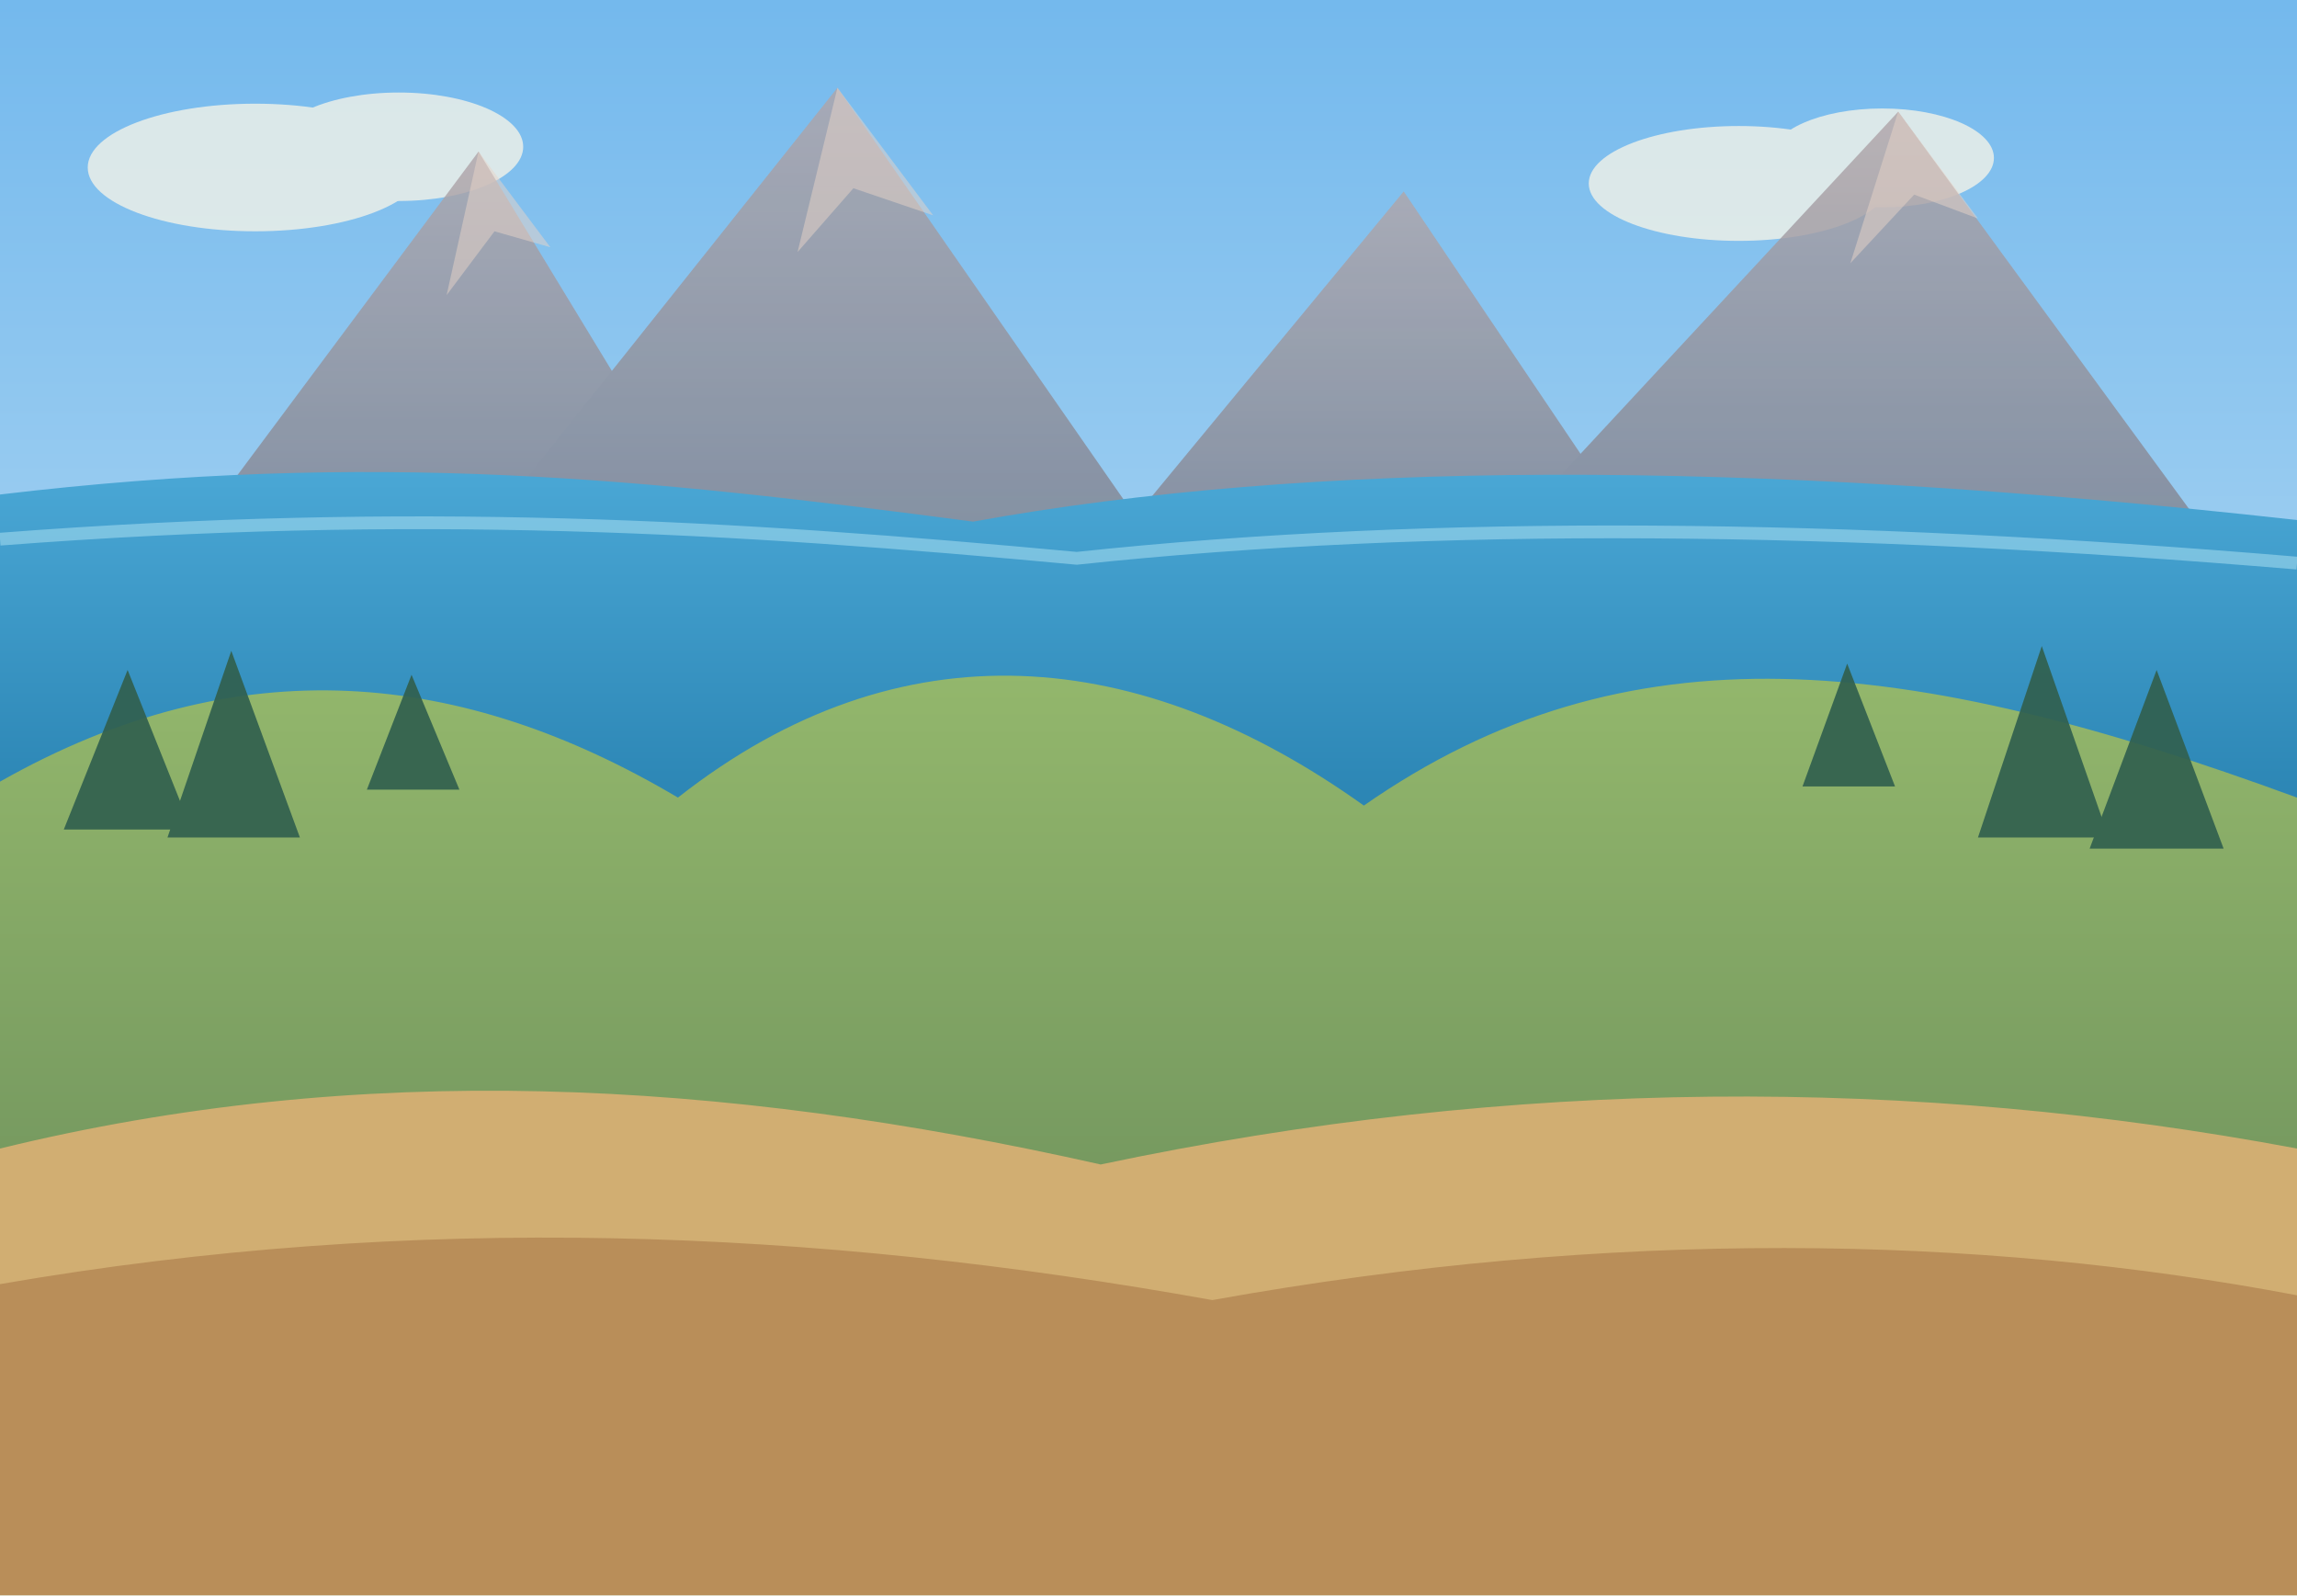
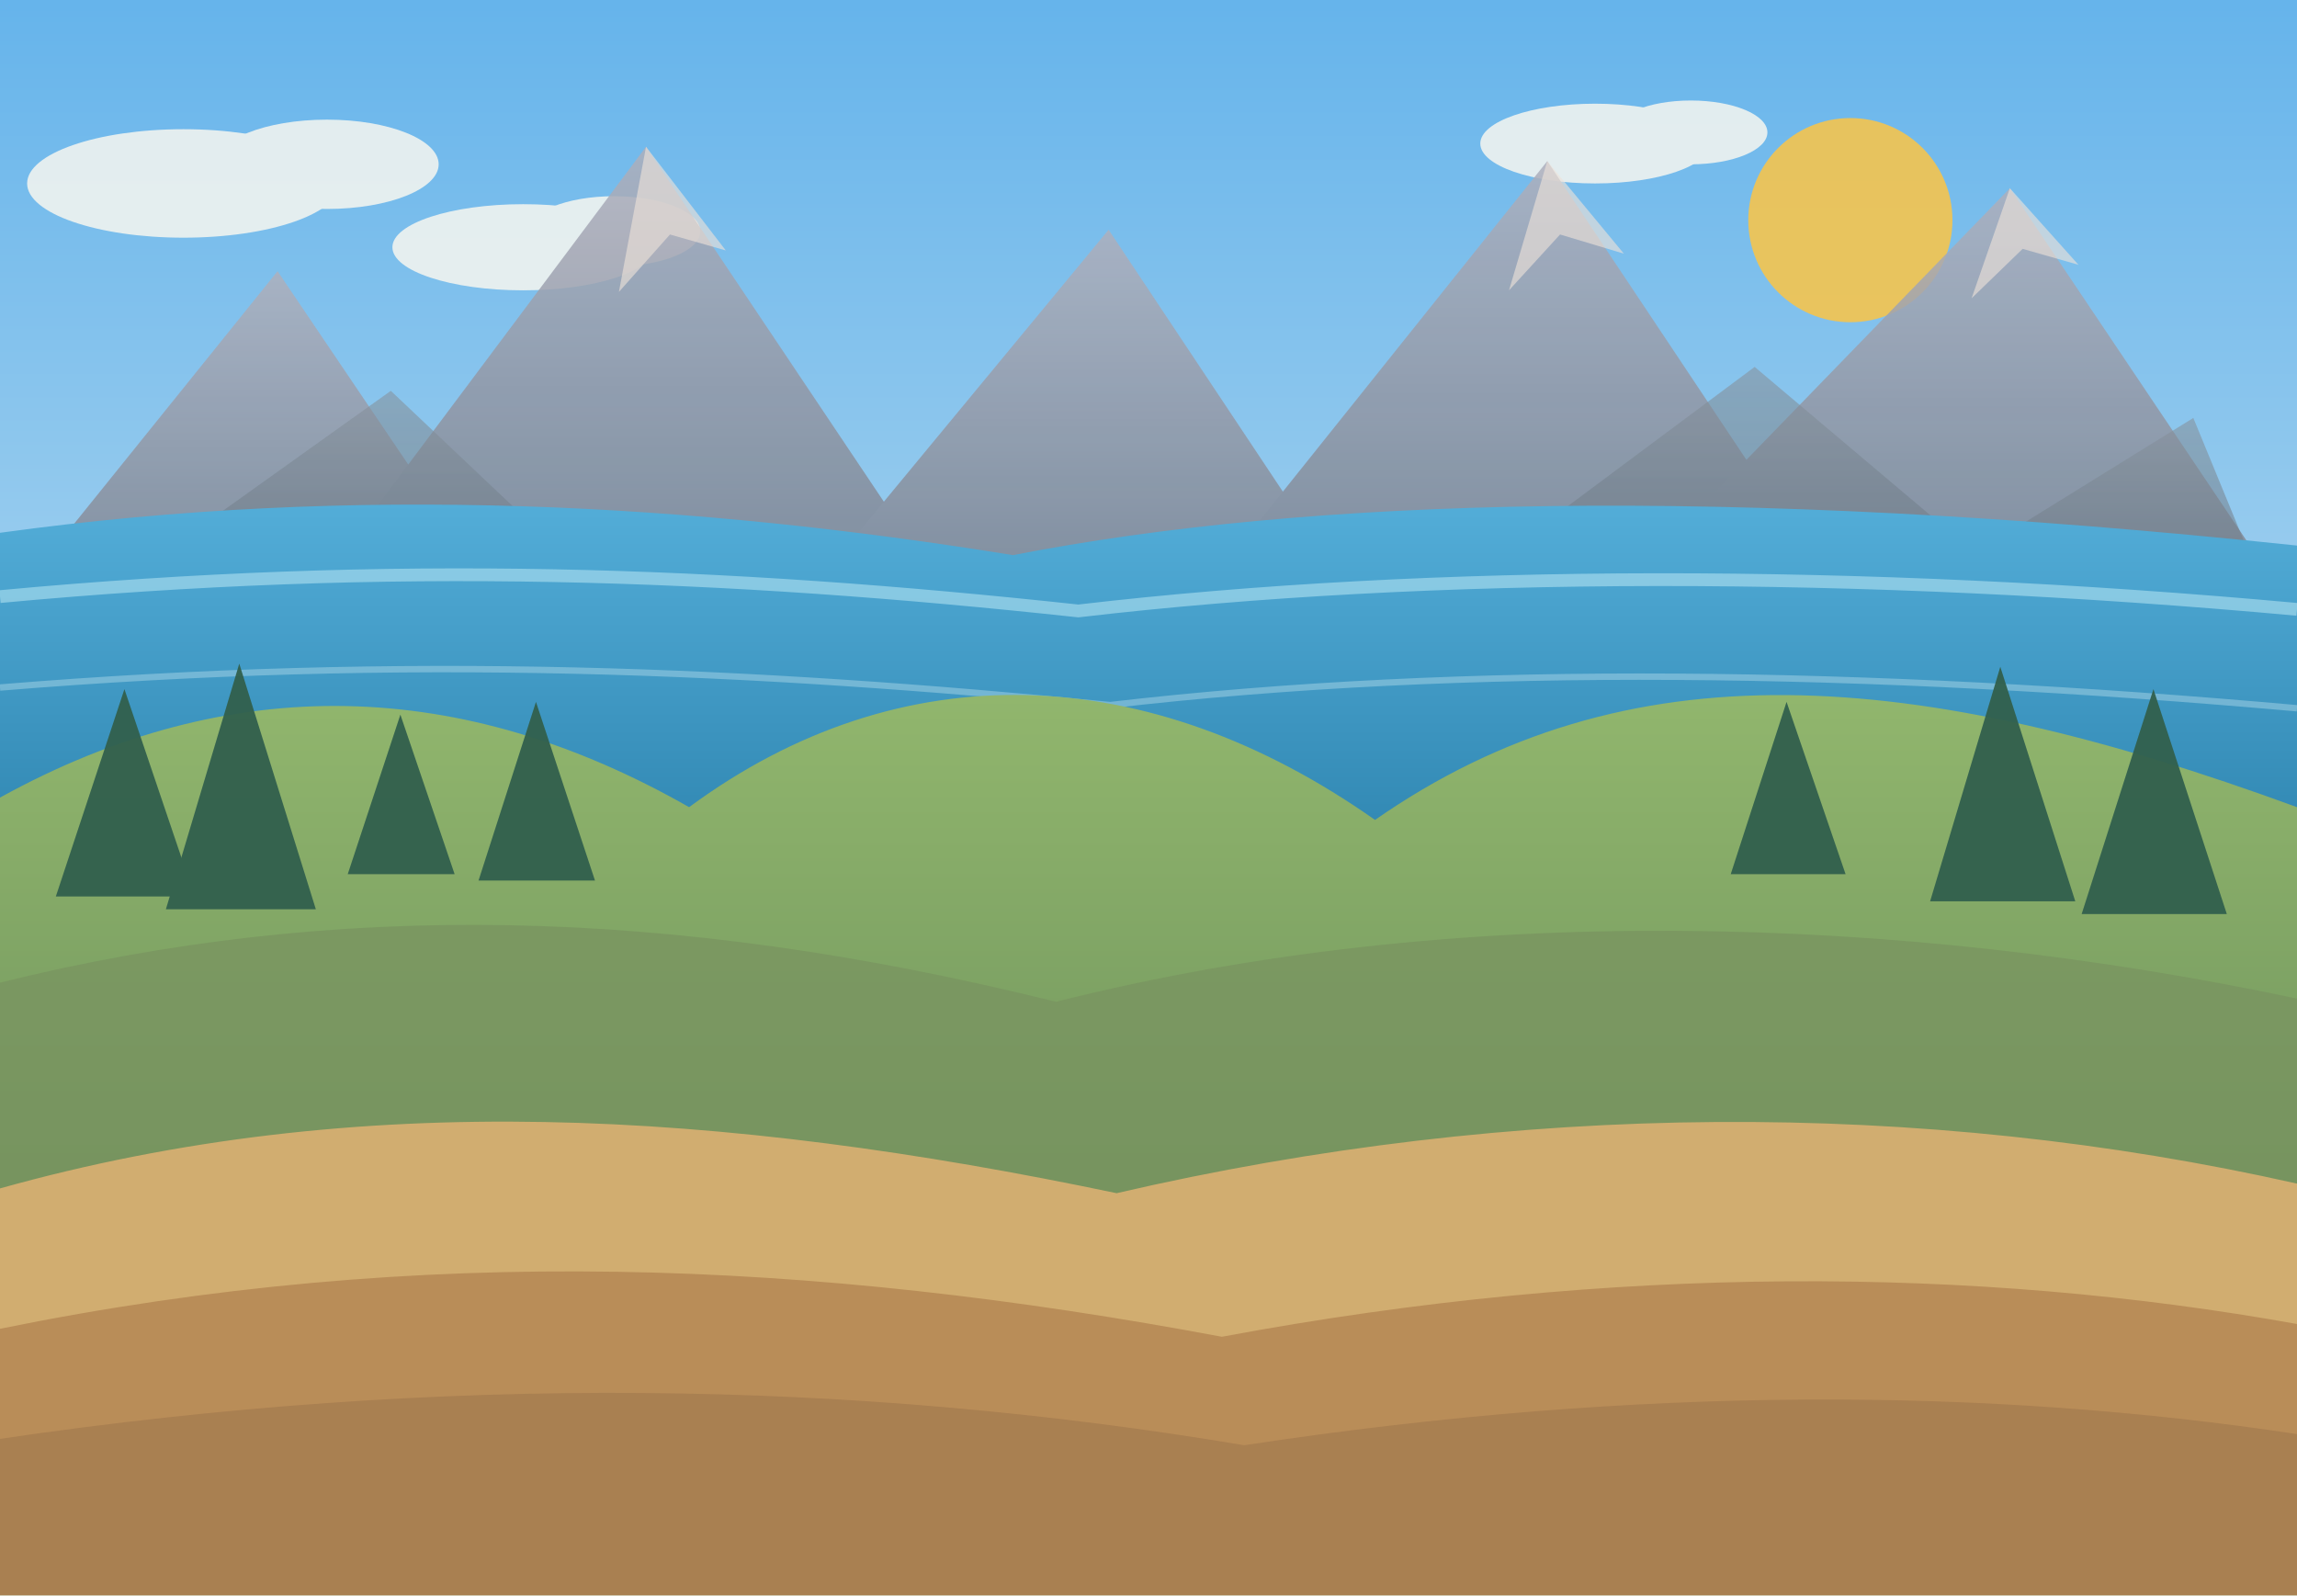
<svg xmlns="http://www.w3.org/2000/svg" viewBox="0 0 1440 1000">
  <defs>
    <linearGradient id="sky" x1="0" y1="0" x2="0" y2="1">
-       <stop stop-color="#74b9ed" />
-       <stop offset=".62" stop-color="#b9dcf3" />
-       <stop offset="1" stop-color="#e4edf0" />
+       <stop stop-color="#66b4eb" />
+       <stop offset=".48" stop-color="#a9d4ef" />
+       <stop offset="1" stop-color="#e7edf0" />
    </linearGradient>
-     <linearGradient id="mountain" x1="0" y1="0" x2="0" y2="1">
-       <stop stop-color="#b0a6aa" />
-       <stop offset="1" stop-color="#7d8291" />
+     <linearGradient id="mountainFar" x1="0" y1="0" x2="0" y2="1">
+       <stop stop-color="#aeb0bd" />
+       <stop offset="1" stop-color="#78808f" />
+     </linearGradient>
+     <linearGradient id="mountainNear" x1="0" y1="0" x2="0" y2="1">
+       <stop stop-color="#87929d" />
+       <stop offset="1" stop-color="#596875" />
    </linearGradient>
    <linearGradient id="water" x1="0" y1="0" x2="0" y2="1">
-       <stop stop-color="#4aa7d5" />
-       <stop offset="1" stop-color="#237cab" />
+       <stop stop-color="#53add8" />
+       <stop offset="1" stop-color="#277da8" />
    </linearGradient>
    <linearGradient id="grass" x1="0" y1="0" x2="0" y2="1">
-       <stop stop-color="#93b76c" />
-       <stop offset="1" stop-color="#5d8055" />
+       <stop stop-color="#91b66d" />
+       <stop offset="1" stop-color="#587c52" />
    </linearGradient>
  </defs>
  <rect width="1440" height="1000" fill="url(#sky)" />
-   <g fill="#fff8e8" opacity=".72">
-     <ellipse cx="160" cy="105" rx="105" ry="40" />
-     <ellipse cx="250" cy="92" rx="78" ry="34" />
-     <ellipse cx="1090" cy="115" rx="94" ry="36" />
-     <ellipse cx="1180" cy="99" rx="70" ry="31" />
+   <circle cx="1160" cy="138" r="64" fill="#f4c44f" opacity=".9" />
+   <g fill="#fffaf0" opacity=".8">
+     <ellipse cx="115" cy="115" rx="98" ry="34" />
+     <ellipse cx="205" cy="103" rx="70" ry="28" />
+     <ellipse cx="328" cy="155" rx="82" ry="27" />
+     <ellipse cx="385" cy="145" rx="54" ry="22" />
+     <ellipse cx="1000" cy="90" rx="72" ry="25" />
+     <ellipse cx="1060" cy="83" rx="48" ry="20" />
  </g>
-   <g fill="url(#mountain)" opacity=".82">
-     <path d="M110 350 300 95 455 350Z" />
-     <path d="M290 350 525 55 730 350Z" />
-     <path d="M690 350 880 120 1035 350Z" />
-     <path d="M930 350 1190 70 1395 350Z" />
+   <g fill="url(#mountainFar)" opacity=".85">
+     <path d="M0 386 174 170 320 386Z" />
+     <path d="M185 386 405 92 602 386Z" />
+     <path d="M495 386 695 144 856 386Z" />
+     <path d="M742 386 970 101 1160 386Z" />
+     <path d="M1000 386 1260 118 1440 386Z" />
  </g>
-   <g fill="#e7d4c8" opacity=".5">
-     <path d="M300 95 345 155 310 145 280 185Z" />
-     <path d="M525 55 585 135 535 118 500 158Z" />
-     <path d="M1190 70 1240 137 1200 122 1160 165Z" />
+   <g fill="url(#mountainNear)" opacity=".58">
+     <path d="M0 420 245 245 430 420Z" />
+     <path d="M845 420 1100 230 1325 420Z" />
+     <path d="M1120 420 1375 262 1440 420Z" />
  </g>
-   <path d="M0 310 C235 282 405 300 610 327 C820 289 1090 287 1440 326 V560 H0Z" fill="url(#water)" />
-   <path d="M0 338 C260 318 460 330 675 350 C900 326 1155 329 1440 353" fill="none" stroke="#a8def1" stroke-width="8" opacity=".55" />
-   <path d="M0 490 C150 405 290 420 425 500 C565 390 715 405 855 505 C1020 390 1195 410 1440 500 V1000 H0Z" fill="url(#grass)" />
-   <g fill="#315f4e" opacity=".92">
-     <path d="M40 520 80 420l40 100Z" />
-     <path d="M105 525 145 408l43 117Z" />
-     <path d="M1240 525 1280 405l42 120Z" />
-     <path d="M1310 532 1352 420l42 112Z" />
-     <path d="M230 495 258 423l30 72Z" />
-     <path d="M1130 493 1158 416l30 77Z" />
+   <g fill="#ede2d9" opacity=".62">
+     <path d="M405 92 455 157 420 147 388 183Z" />
+     <path d="M970 101 1018 159 978 147 946 182Z" />
+     <path d="M1260 118 1303 166 1268 156 1236 187Z" />
  </g>
-   <path d="M0 720 C225 665 450 676 690 730 C950 675 1200 675 1440 720 V1000 H0Z" fill="#d1ae72" />
-   <path d="M0 805 C260 760 510 770 760 815 C1010 770 1240 774 1440 812 V1000 H0Z" fill="#b98e59" />
+   <path d="M0 334 C225 303 437 316 635 348 C820 312 1080 304 1440 342 V585 H0Z" fill="url(#water)" />
+   <path d="M0 374 C246 351 454 359 676 383 C898 357 1167 357 1440 382" fill="none" stroke="#b9e7f4" stroke-width="8" opacity=".55" />
+   <path d="M0 431 C255 410 472 420 696 442 C920 416 1170 420 1440 444" fill="none" stroke="#d5eff5" stroke-width="4" opacity=".34" />
+   <path d="M0 500 C145 420 290 425 432 506 C565 408 720 414 862 514 C1020 404 1200 418 1440 506 V1000 H0Z" fill="url(#grass)" />
+   <path d="M0 616 C210 564 420 568 662 628 C912 565 1190 573 1440 626 V1000 H0Z" fill="#78935f" opacity=".72" />
+   <g fill="#315f4d" opacity=".95">
+     <path d="M35 562 78 432l44 130Z" />
+     <path d="M104 570 150 416l48 154Z" />
+     <path d="M218 548 251 448l34 100Z" />
+     <path d="M300 552 336 440l37 112Z" />
+     <path d="M1085 548 1120 440l37 108Z" />
+     <path d="M1210 565 1254 418l47 147Z" />
+     <path d="M1305 573 1350 432l46 141Z" />
+   </g>
+   <path d="M0 745 C225 682 452 696 700 748 C950 690 1205 689 1440 742 V1000 H0Z" fill="#d1ad70" />
+   <path d="M0 833 C265 779 510 790 766 838 C1012 792 1240 794 1440 830 V1000 H0Z" fill="#b98d58" />
+   <path d="M0 902 C278 861 536 865 780 906 C1030 868 1248 870 1440 899 V1000 H0Z" fill="#9d744b" opacity=".55" />
</svg>
